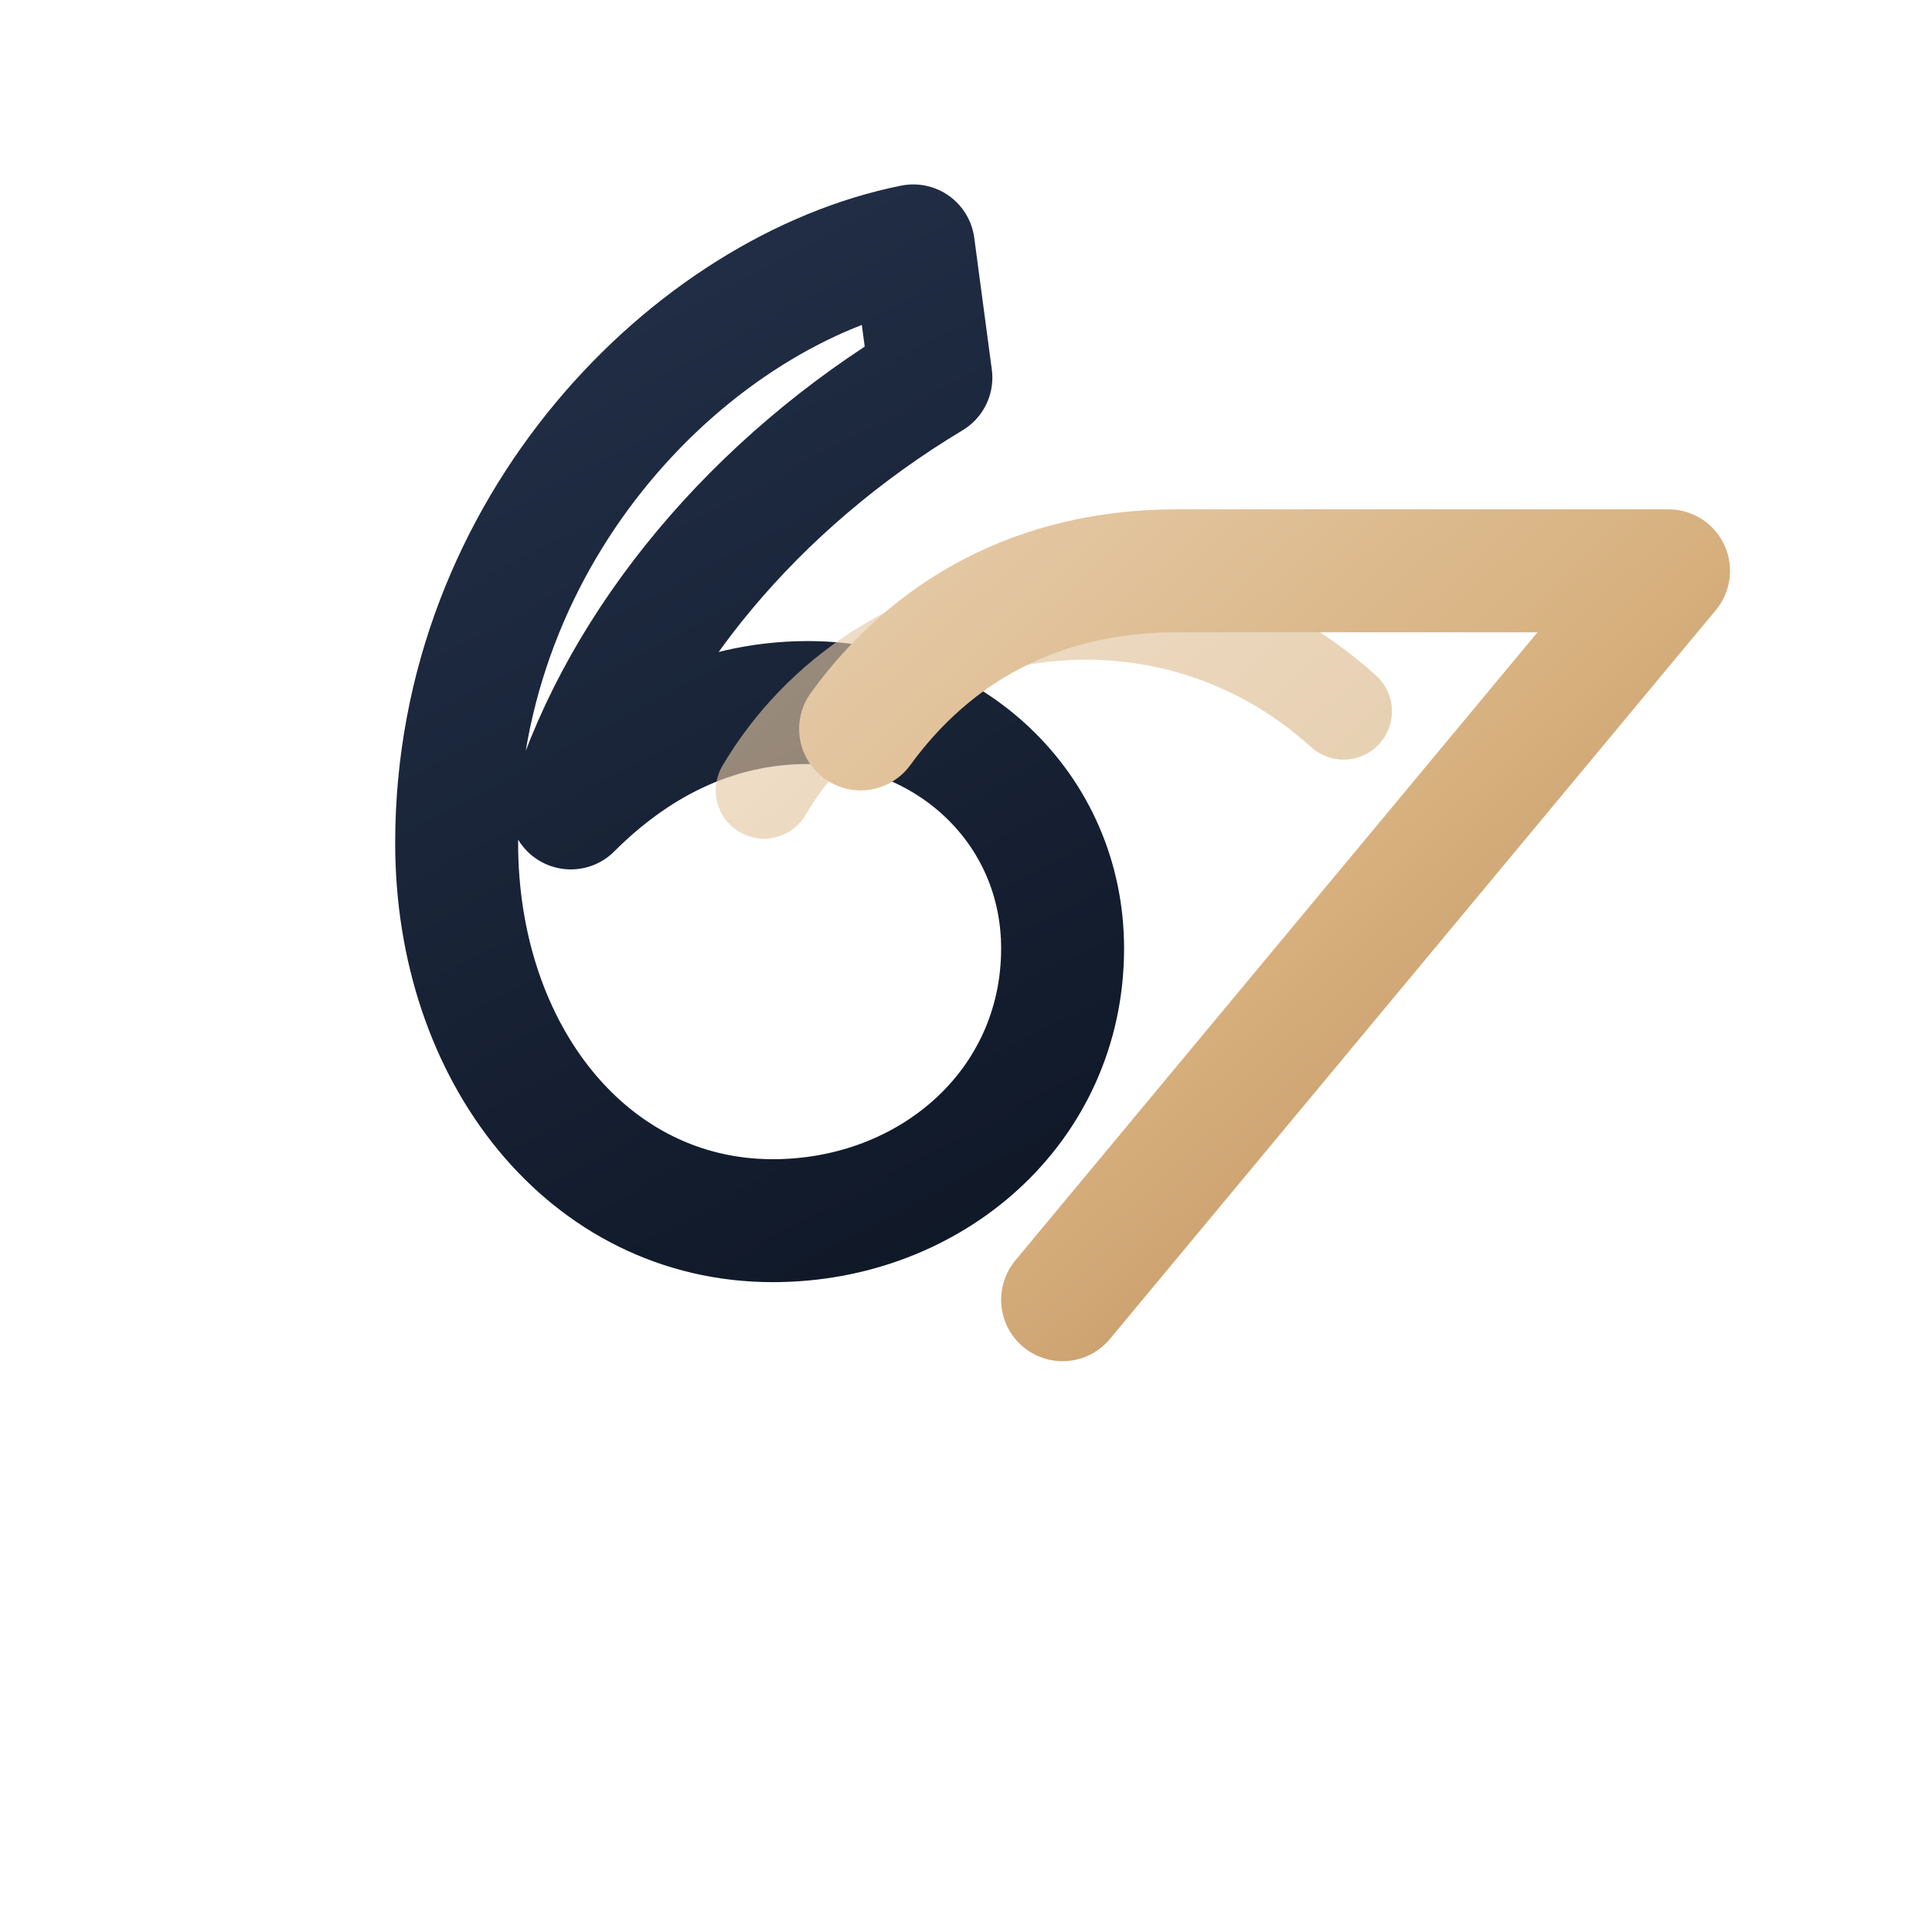
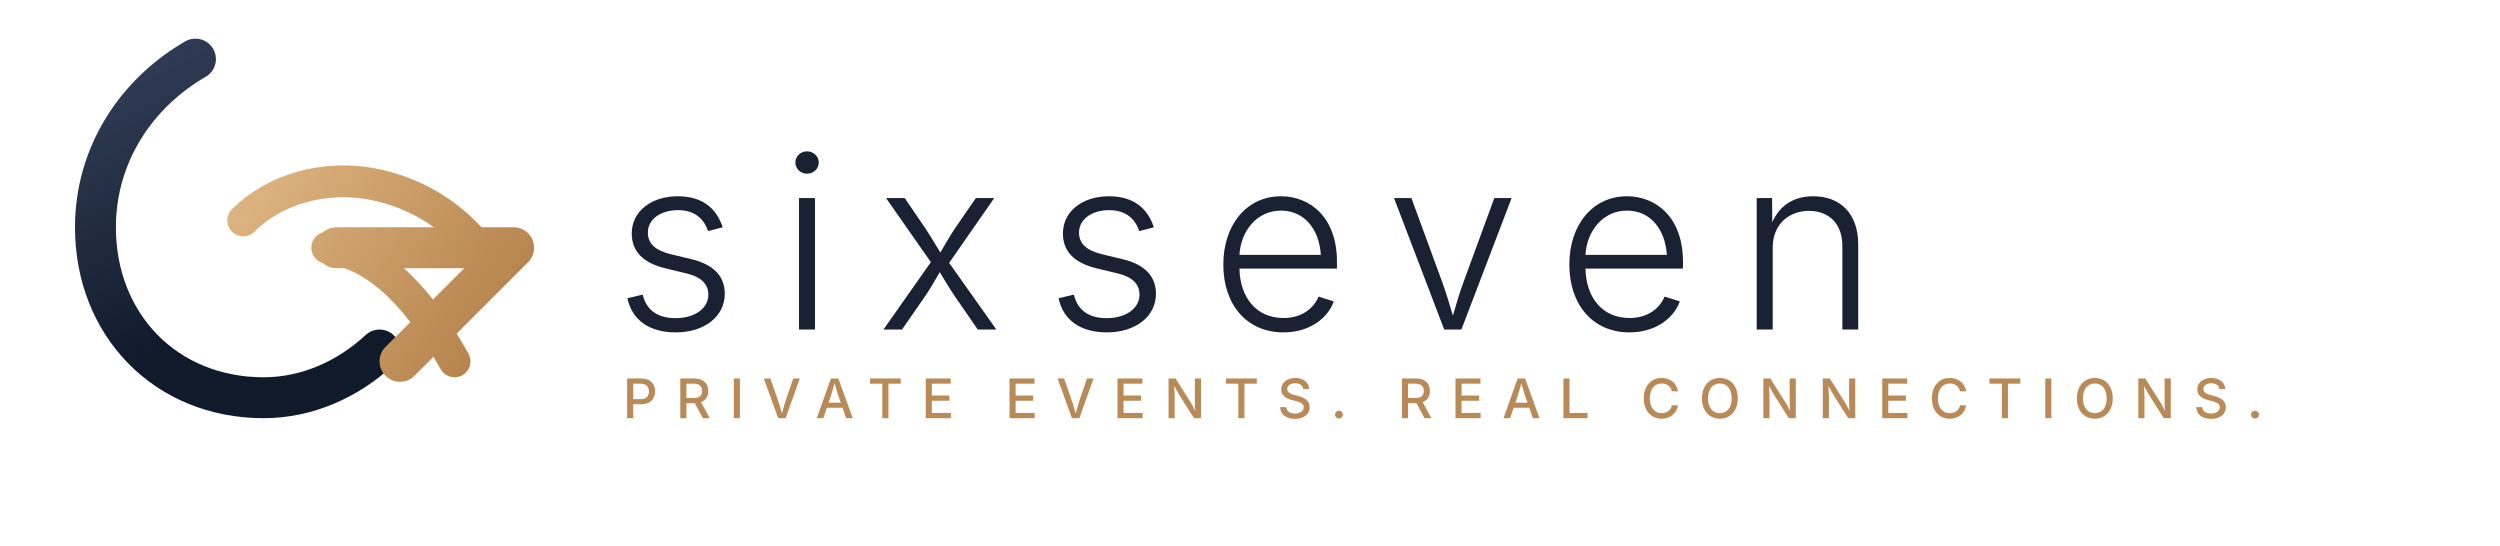
- <svg xmlns="http://www.w3.org/2000/svg" viewBox="0 0 220 220" fill="none">
+ <svg xmlns="http://www.w3.org/2000/svg" viewBox="0 0 1100 240" fill="none">
  <defs>
-     <linearGradient id="navyMark" x1="44" y1="20" x2="112" y2="148" gradientUnits="userSpaceOnUse">
-       <stop offset="0" stop-color="#24324B" />
-       <stop offset="1" stop-color="#0F1726" />
+     <linearGradient id="goldGrad" x1="40" y1="30" x2="220" y2="145" gradientUnits="userSpaceOnUse">
+       <stop offset="0" stop-color="#EBD2AE" />
+       <stop offset="0.45" stop-color="#DAB07C" />
+       <stop offset="1" stop-color="#B6834C" />
    </linearGradient>
-     <linearGradient id="goldMark" x1="94" y1="62" x2="182" y2="158" gradientUnits="userSpaceOnUse">
-       <stop offset="0" stop-color="#E6CCAA" />
-       <stop offset="0.52" stop-color="#D7B07E" />
-       <stop offset="1" stop-color="#B98959" />
+     <linearGradient id="navyGrad" x1="36" y1="22" x2="98" y2="140" gradientUnits="userSpaceOnUse">
+       <stop offset="0" stop-color="#34415A" />
+       <stop offset="1" stop-color="#101A2B" />
    </linearGradient>
  </defs>
-   <path d="M104 28C79 33 52 60 52 96c0 24 15 43 36 43 18 0 33-13 33-31 0-16-13-28-29-28-11 0-20 5-27 12 6-19 21-37 41-49l-2-15Z" stroke="url(#navyMark)" stroke-width="14" stroke-linecap="round" stroke-linejoin="round" />
-   <path d="M98 83c8-11 20-18 36-18h56l-69 83" stroke="url(#goldMark)" stroke-width="14" stroke-linecap="round" stroke-linejoin="round" />
-   <path d="M87 90c13-22 45-28 66-9" stroke="url(#goldMark)" stroke-width="11" stroke-linecap="round" opacity=".62" />
+   <path d="M86 26c-26 15-44 42-44 74 0 43 31 75 74 75 19 0 37-8 51-21" stroke="url(#navyGrad)" stroke-width="18" stroke-linecap="round" stroke-linejoin="round" />
+   <path d="M107 97c14-14 36-20 57-16 15 3 30 10 43 24" stroke="url(#goldGrad)" stroke-width="14" stroke-linecap="round" stroke-linejoin="round" />
+   <path d="M148 109h78l-50 50" stroke="url(#goldGrad)" stroke-width="18" stroke-linecap="round" stroke-linejoin="round" />
+   <path d="M144 109c24 3 42 25 56 50" stroke="url(#goldGrad)" stroke-width="14" stroke-linecap="round" stroke-linejoin="round" />
+   <text x="270" y="145" font-family="Satoshi, Inter, Arial, sans-serif" font-size="106" font-weight="300" letter-spacing="18" fill="#192133">sixseven</text>
+   <text x="274" y="184" font-family="Satoshi, Inter, Arial, sans-serif" font-size="24" font-weight="500" letter-spacing="8" fill="#B88A57">PRIVATE EVENTS. REAL CONNECTIONS.</text>
</svg>
